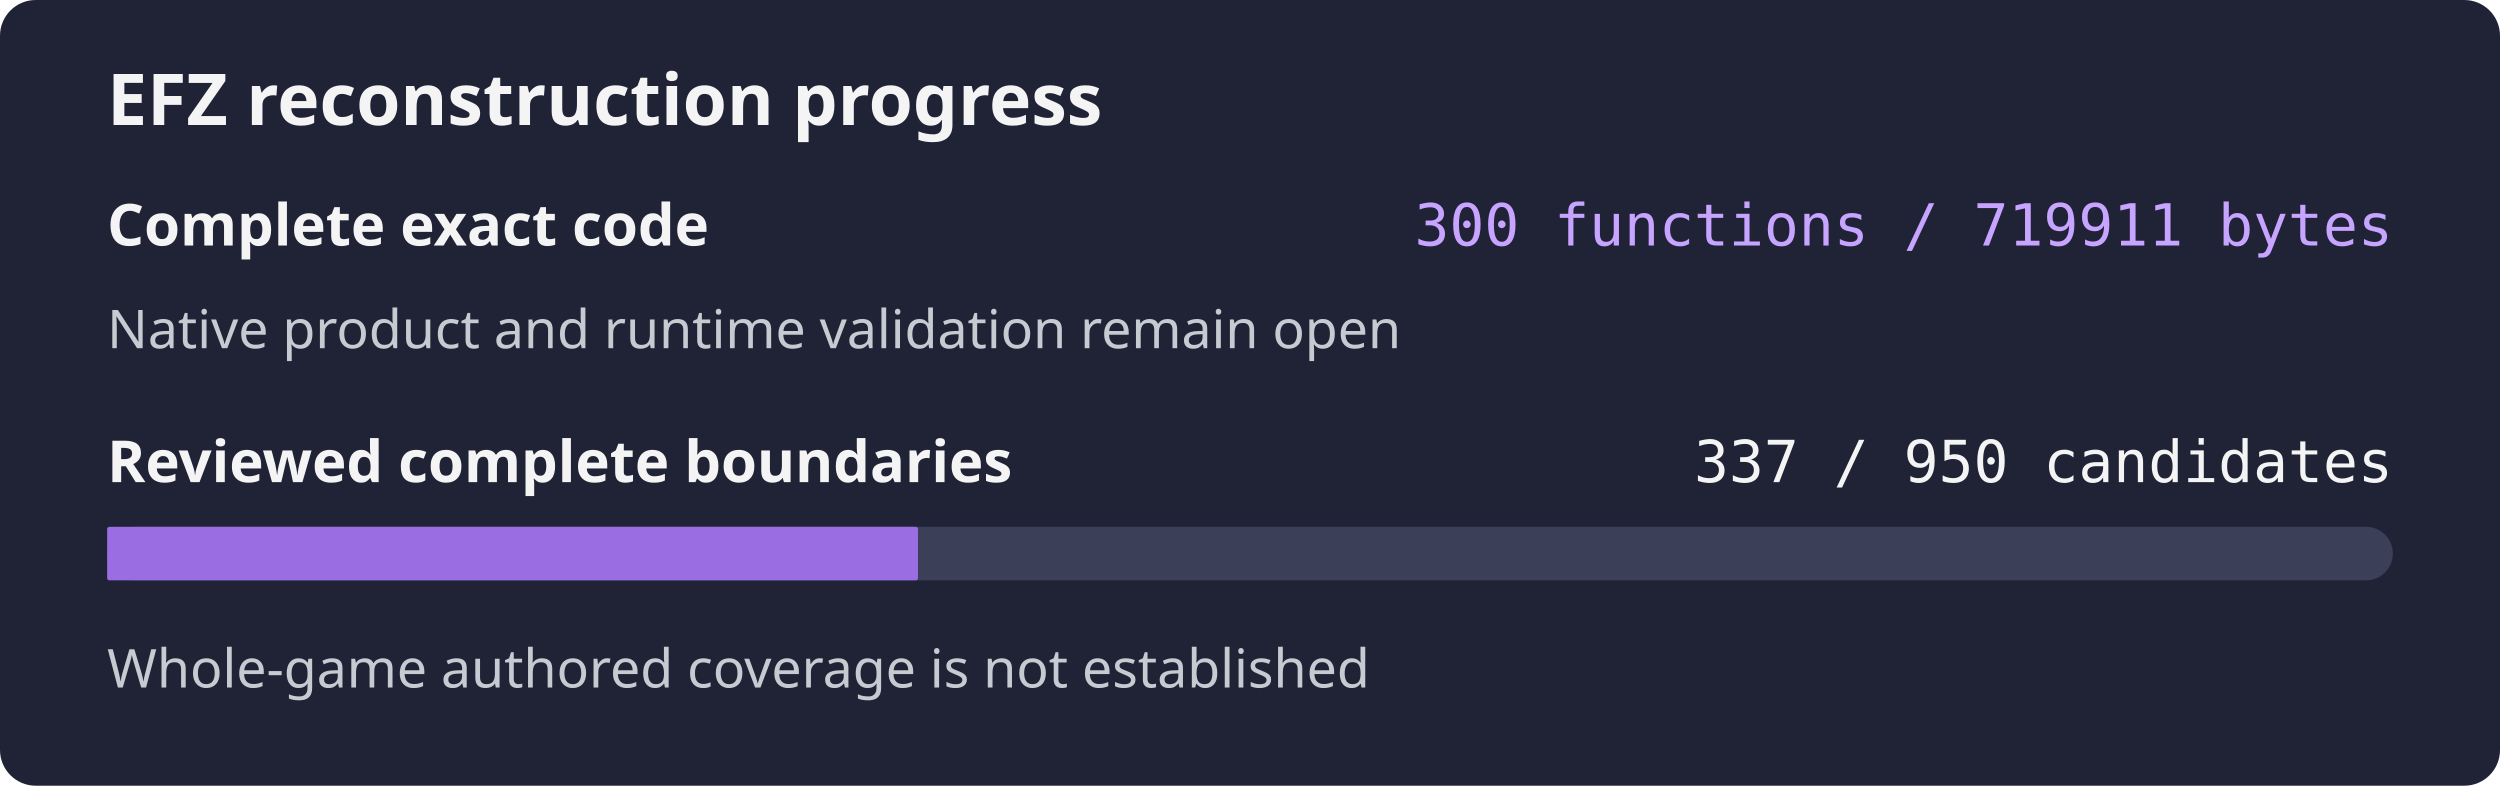
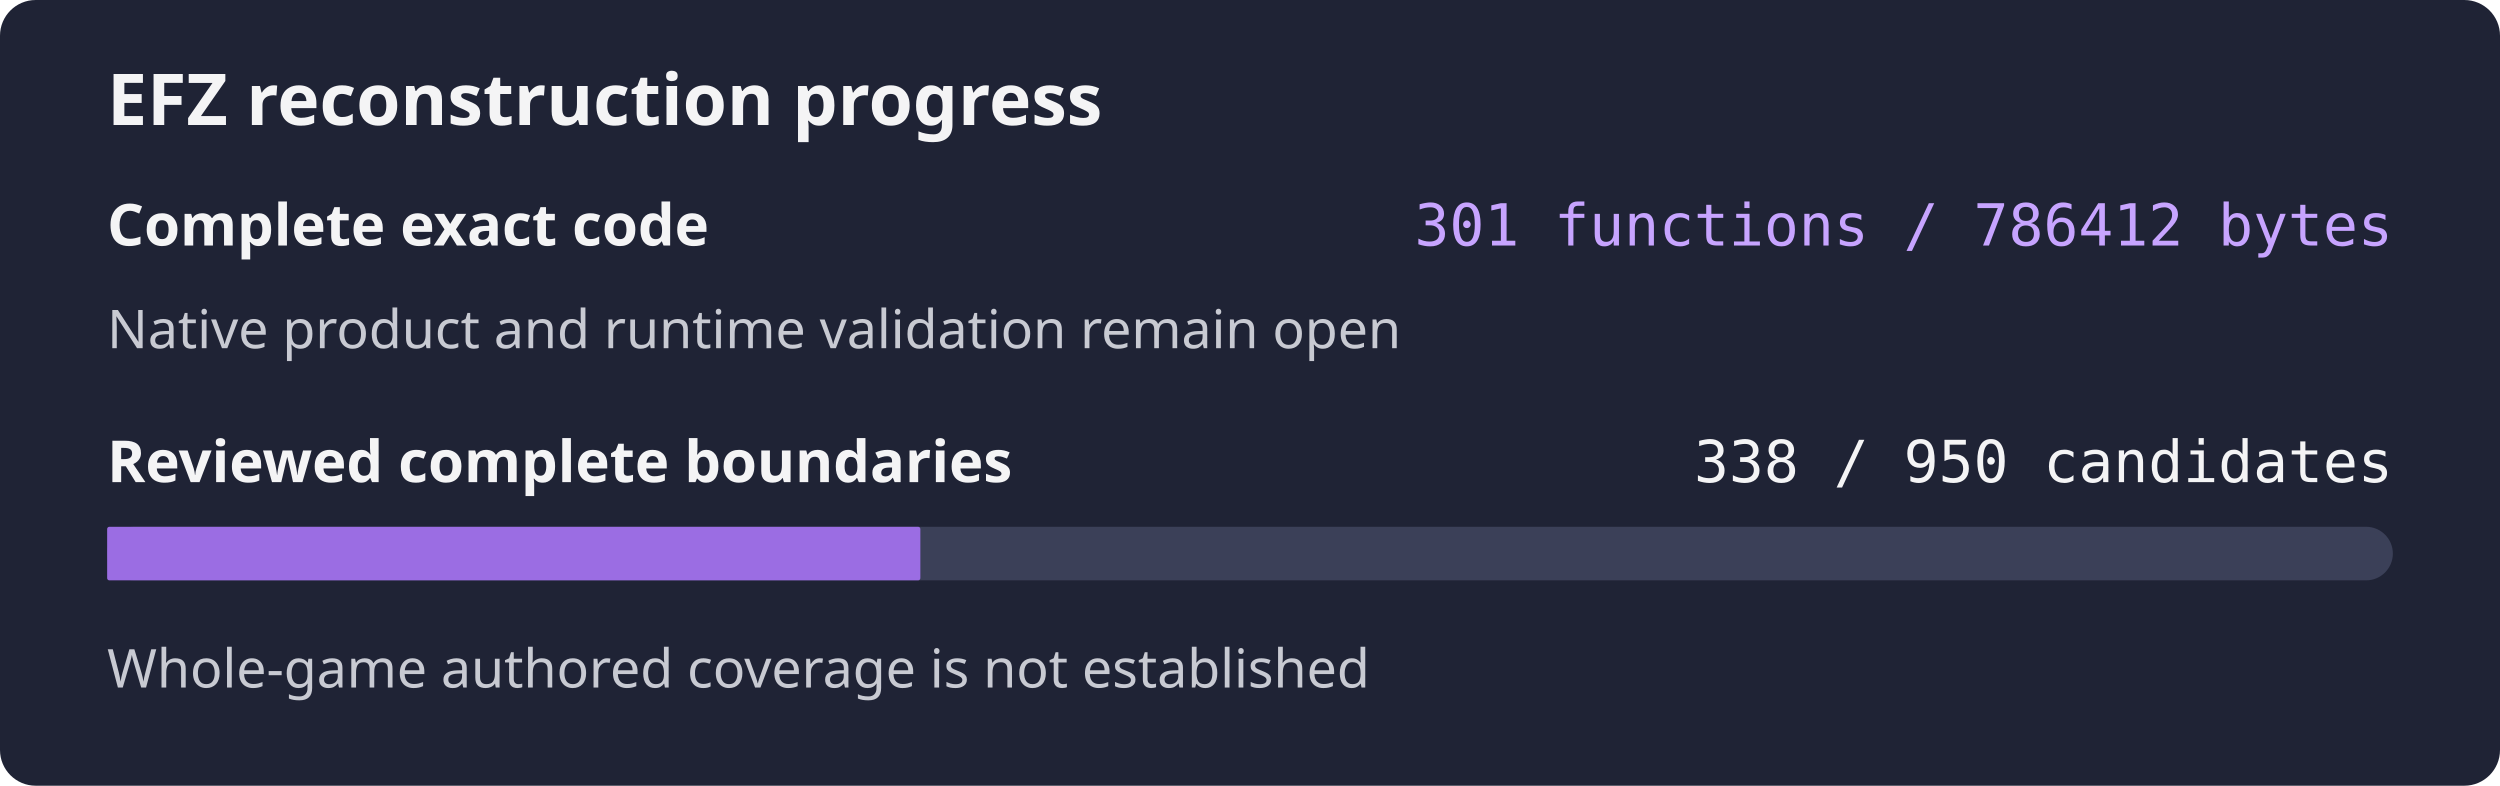
- <svg xmlns="http://www.w3.org/2000/svg" width="560" height="176" role="img" aria-label="EFZ reconstruction: 300 exact functions, 719911 exact bytes; 337 reviewed boundaries out of 950 candidates">
+ <svg xmlns="http://www.w3.org/2000/svg" width="560" height="176" role="img" aria-label="EFZ reconstruction: 301 exact functions, 786412 exact bytes; 338 reviewed boundaries out of 950 candidates">
  <rect width="560" height="176" rx="8" fill="#1f2335" />
  <text x="24" y="28" fill="#f4f4f5" font-family="sans-serif" font-size="16" font-weight="600">EFZ reconstruction progress</text>
  <text x="24" y="55" fill="#f4f4f5" font-family="sans-serif" font-size="13" font-weight="600">Complete exact code</text>
-   <text x="536" y="55" fill="#c7a4ff" text-anchor="end" font-family="monospace" font-size="13">300 functions / 719911 bytes</text>
+   <text x="536" y="55" fill="#c7a4ff" text-anchor="end" font-family="monospace" font-size="13">301 functions / 786412 bytes</text>
  <text x="24" y="78" fill="#c8cad2" font-family="sans-serif" font-size="12">Native product and runtime validation remain open</text>
  <text x="24" y="108" fill="#f4f4f5" font-family="sans-serif" font-size="13" font-weight="600">Reviewed complete boundaries</text>
-   <text x="536" y="108" fill="#f4f4f5" text-anchor="end" font-family="monospace" font-size="13">337 / 950 candidates</text>
+   <text x="536" y="108" fill="#f4f4f5" text-anchor="end" font-family="monospace" font-size="13">338 / 950 candidates</text>
  <rect x="24" y="118" width="512" height="12" rx="6" fill="#3b4058" />
-   <rect x="24" y="118" width="181.63" height="12" rx="0.5" fill="#9b6de3" />
+   <rect x="24" y="118" width="182.16" height="12" rx="0.5" fill="#9b6de3" />
  <text x="24" y="154" fill="#c8cad2" font-family="sans-serif" font-size="12">Whole-game authored coverage is not established</text>
</svg>
